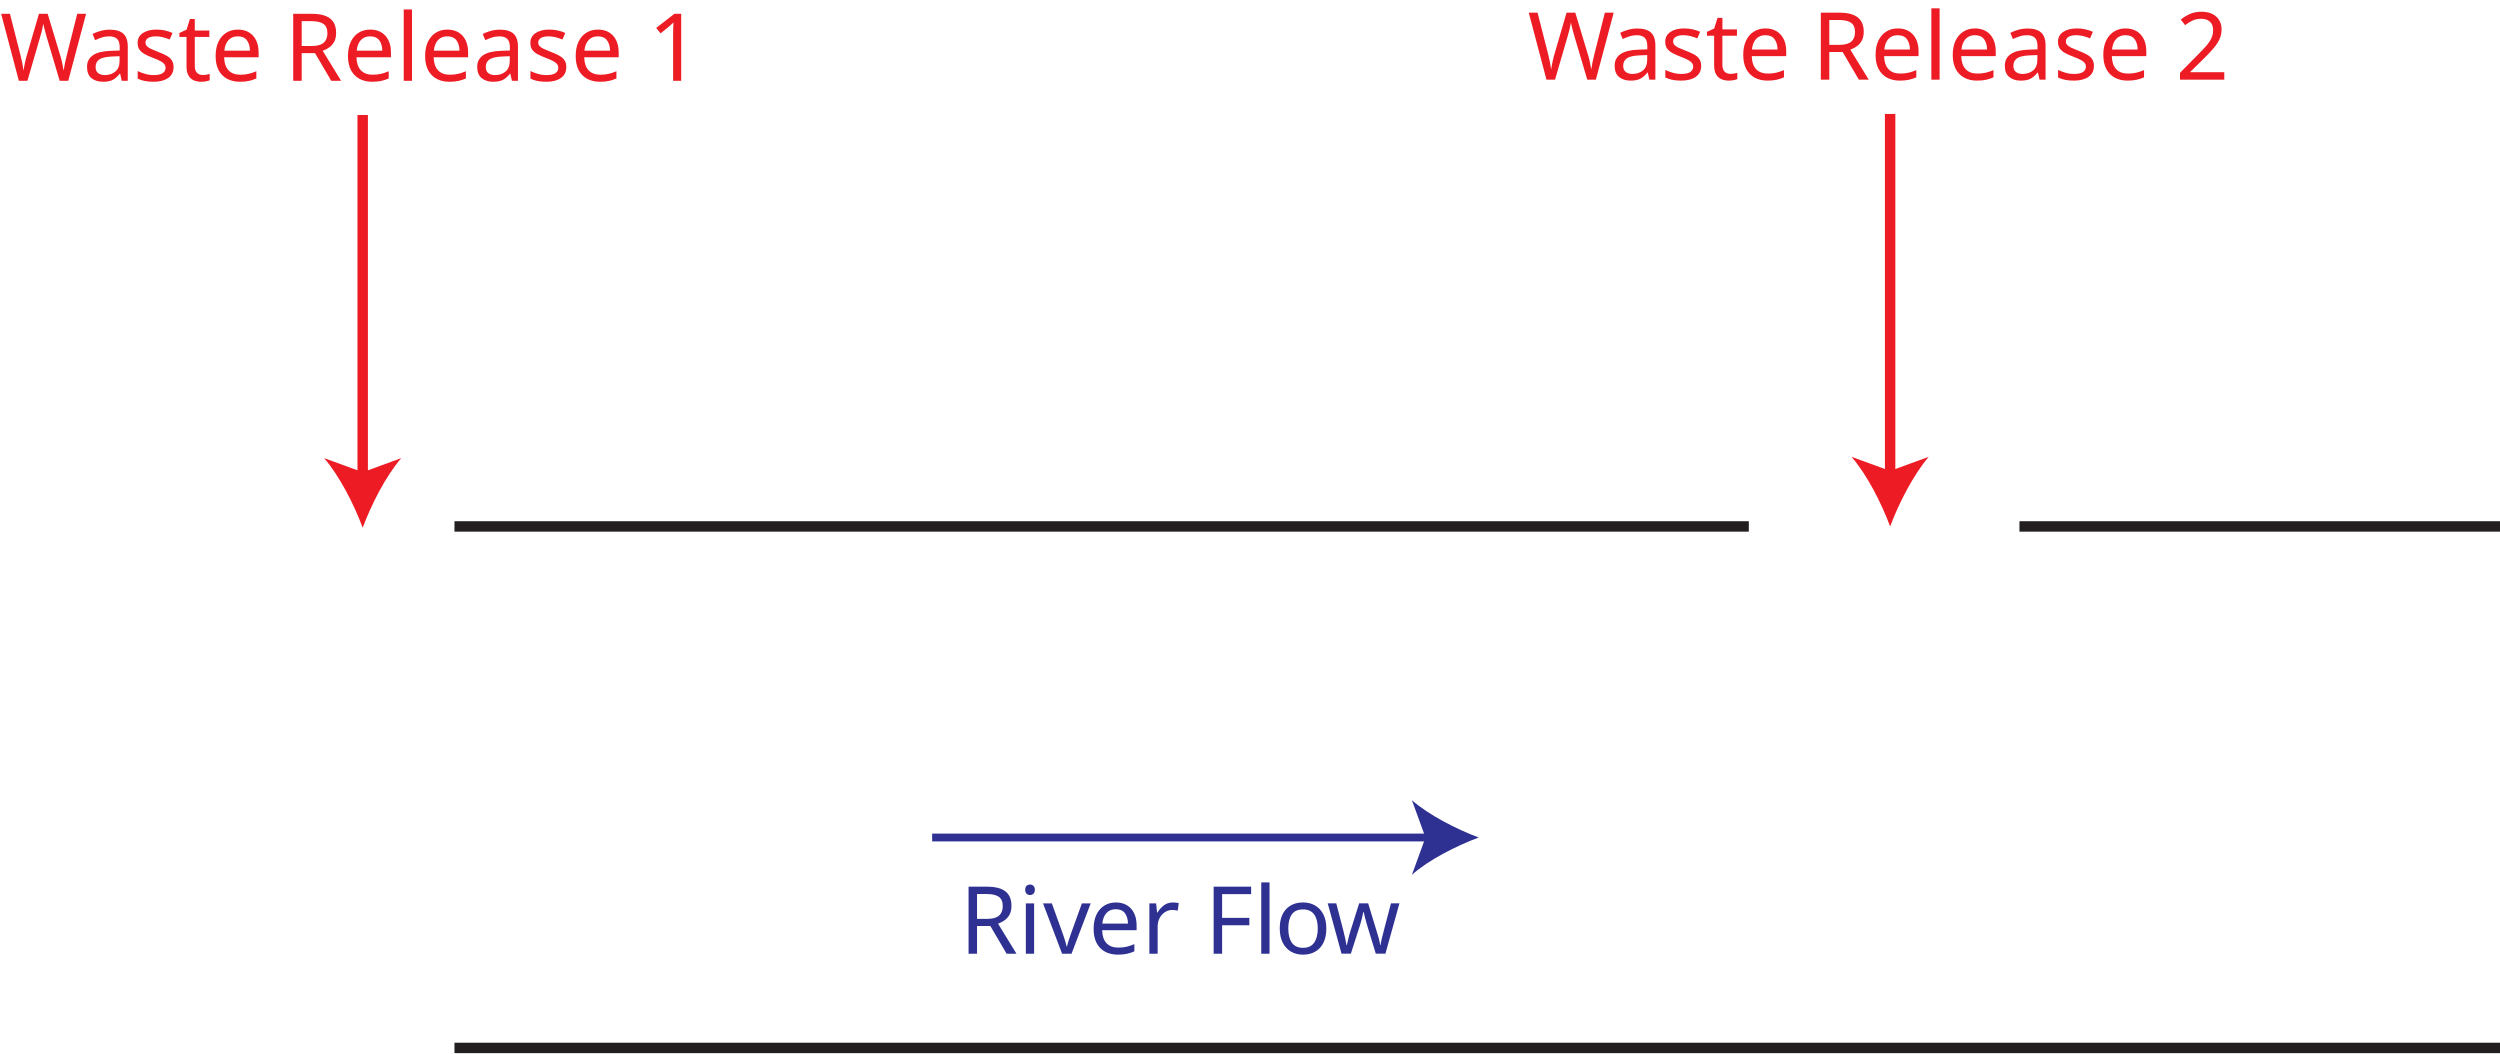
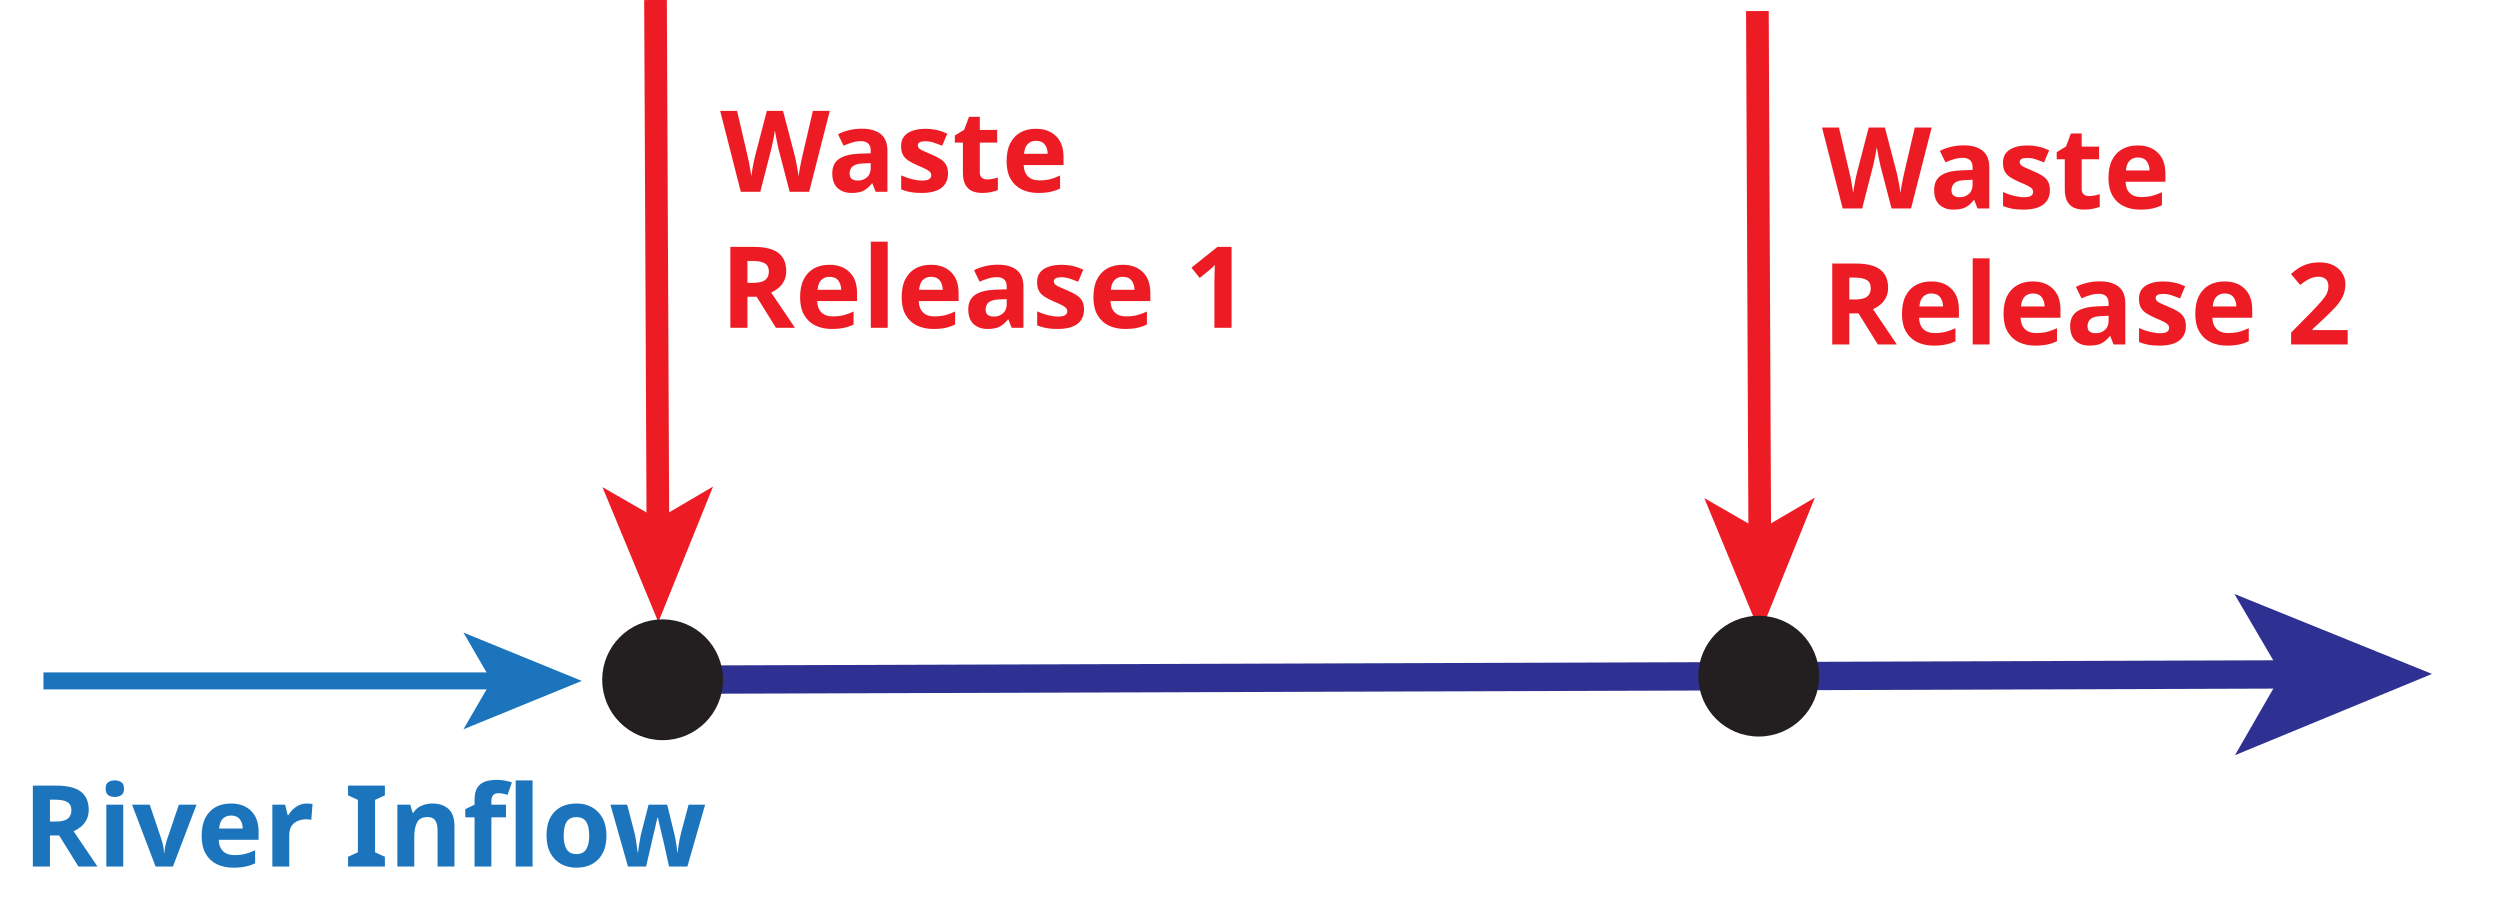
- <svg xmlns="http://www.w3.org/2000/svg" version="1.1" id="Layer_1" x="0px" y="0px" viewBox="0 0 958.8 403.9" style="enable-background:new 0 0 958.8 403.9;" xml:space="preserve">
-   <style type="text/css">
- 	.st0{fill:none;stroke:#231F20;stroke-width:4;stroke-miterlimit:10;}
- 	.st1{fill:none;stroke:#2E3192;stroke-width:3;stroke-miterlimit:10;}
- 	.st2{fill:#2E3192;}
- 	.st3{font-family:'IBMPlexSans-Regular';}
- 	.st4{font-size:36px;}
- 	.st5{fill:none;stroke:#ED1C24;stroke-width:4;stroke-miterlimit:10;}
- 	.st6{fill:#ED1C24;}
- 	.st7{fill:none;}
- </style>
-   <line class="st0" x1="774.5" y1="201.9" x2="958.8" y2="201.9" />
-   <polyline class="st0" points="174.3,201.9 553.2,201.9 670.7,201.9 " />
-   <line class="st0" x1="174.3" y1="401.9" x2="958.8" y2="401.9" />
+ <svg xmlns="http://www.w3.org/2000/svg" id="Layer_1" data-name="Layer 1" version="1.1" viewBox="0 0 441.18 158.24">
+   <defs>
+     <style>
+       .cls-1, .cls-2 {
+         font-family: ScalaSansPro-Bold, 'Scala Sans Pro';
+         font-size: 20px;
+         font-weight: 700;
+       }
+ 
+       .cls-1, .cls-3 {
+         fill: #1c75bc;
+       }
+ 
+       .cls-4 {
+         stroke: #ed1c24;
+         stroke-width: 4px;
+       }
+ 
+       .cls-4, .cls-5, .cls-6, .cls-7 {
+         stroke-miterlimit: 10;
+       }
+ 
+       .cls-4, .cls-6, .cls-7 {
+         fill: none;
+       }
+ 
+       .cls-5 {
+         fill: #231f20;
+         stroke: #231f20;
+       }
+ 
+       .cls-6 {
+         stroke: #2e3192;
+         stroke-width: 5px;
+       }
+ 
+       .cls-8, .cls-2 {
+         fill: #ed1c24;
+       }
+ 
+       .cls-8, .cls-9, .cls-3 {
+         stroke-width: 0px;
+       }
+ 
+       .cls-9 {
+         fill: #2e3192;
+       }
+ 
+       .cls-7 {
+         stroke: #1c75bc;
+         stroke-width: 3px;
+       }
+     </style>
+   </defs>
  <g>
-     <line class="st1" x1="357.5" y1="321.2" x2="549" y2="321.2" />
-     <path class="st2" d="M567.1,321.2c-8.5,3.2-19.1,8.5-25.6,14.3l5.2-14.3l-5.2-14.3C548,312.6,558.6,318,567.1,321.2z" />
+     <line class="cls-6" x1="115.18" y1="119.96" x2="404.47" y2="119.01" />
+     <polygon class="cls-9" points="429.18 118.93 394.41 133.27 402.62 119.01 394.31 104.82 429.18 118.93" />
  </g>
-   <text transform="matrix(1 0 0 1 367.98 365.77)" class="st2 st3 st4">Ri</text>
-   <text transform="matrix(1 0 0 1 400.02 365.77)" class="st2 st3 st4">v</text>
-   <text transform="matrix(1 0 0 1 417.44 365.77)" class="st2 st3 st4">er Fl</text>
-   <text transform="matrix(1 0 0 1 488.83 365.77)" class="st2 st3 st4">o</text>
-   <text transform="matrix(1 0 0 1 508.81 365.77)" class="st2 st3 st4">w</text>
  <g>
-     <line class="st5" x1="724.9" y1="43.7" x2="724.9" y2="183.1" />
-     <path class="st6" d="M724.9,201.9c-3.3-8.9-8.9-19.9-14.8-26.7l14.8,5.4l14.8-5.4C733.8,182.1,728.2,193.1,724.9,201.9z" />
+     <line class="cls-4" x1="116.1" y1="92.85" x2="115.68" y2="0" />
+     <polygon class="cls-8" points="116.18 109.79 125.83 85.87 116.09 91.58 106.31 85.96 116.18 109.79" />
  </g>
-   <text transform="matrix(1 0 0 1 585.87 30.56)" class="st6 st3 st4">W</text>
-   <text transform="matrix(1 0 0 1 617.59 30.56)" class="st6 st3 st4">a</text>
-   <text transform="matrix(1 0 0 1 636.81 30.56)" class="st6 st3 st4">s</text>
-   <text transform="matrix(1 0 0 1 654.09 30.56)" class="st6 st3 st4">t</text>
-   <text transform="matrix(1 0 0 1 666.58 30.56)" class="st6 st3 st4">e </text>
-   <text transform="matrix(1 0 0 1 694.84 30.56)" class="st6 st3 st4">R</text>
-   <text transform="matrix(1 0 0 1 717.34 30.56)" class="st6 st3 st4">elease 2</text>
+   <circle class="cls-5" cx="116.93" cy="119.96" r="10.16" />
+   <text class="cls-2" transform="translate(127.09 33.85)">
+     <tspan x="0" y="0">Waste </tspan>
+     <tspan x="0" y="24">Release 1</tspan>
+   </text>
  <g>
-     <line class="st5" x1="139.1" y1="44.1" x2="139.1" y2="183.5" />
-     <path class="st6" d="M139.1,202.4c-3.3-8.9-8.9-19.9-14.8-26.7l14.8,5.4l14.8-5.4C148,182.5,142.4,193.5,139.1,202.4z" />
+     <line class="cls-7" x1="7.67" y1="120.16" x2="87.84" y2="120.16" />
+     <polygon class="cls-3" points="102.67 120.16 81.78 128.7 86.73 120.16 81.78 111.63 102.67 120.16" />
  </g>
-   <text transform="matrix(1 0 0 1 0 31)" class="st6 st3 st4">W</text>
-   <text transform="matrix(1 0 0 1 31.72 31)" class="st6 st3 st4">a</text>
-   <text transform="matrix(1 0 0 1 50.94 31)" class="st6 st3 st4">s</text>
-   <text transform="matrix(1 0 0 1 68.22 31)" class="st6 st3 st4">t</text>
-   <text transform="matrix(1 0 0 1 80.71 31)" class="st6 st3 st4">e </text>
-   <text transform="matrix(1 0 0 1 108.97 31)" class="st6 st3 st4">R</text>
-   <text transform="matrix(1 0 0 1 131.47 31)" class="st6 st3 st4">elease 1</text>
-   <polygon class="st7" points="252,71.7 252,71.7 252,71.7 252,71.7 252,71.7 252,71.7 252,71.7 252,71.7 252,71.7 252,71.7 252,71.7   252,71.7 252,71.7 252,71.7 252,71.7 252,71.7 252,71.7 252,71.7 252,71.7 252,71.7 252,71.7 252,71.7 252,71.7 252,71.7 252,71.7   252,71.7 252,71.7 252,71.7 252,71.7 252,71.7 252,71.7 252,71.7 252,71.7 252,71.7 252,71.7 252,71.7 252,71.7 252,71.7 252,71.7   252,71.7 252,71.7 252,71.7 252,71.7 252,71.7 252,71.7 252,71.7 252,71.7 252,71.7 252,71.7 252,71.7 252,71.7 252,71.7 252,71.7   252,71.7 252,71.7 252,71.7 252,71.7 252,71.7 252,71.7 252,71.7 252,71.7 252,71.7 252,71.7 252,71.7 252,71.7 252,71.7 252,71.7   252,71.7 252,71.7 252,71.7 252,71.7 252,71.7 252,71.7 252,71.7 252,71.7 252,71.7 252,71.7 252,71.7 252,71.7 252,71.7 252,71.7   252,71.7 252,71.7 252,71.7 252,71.7 252,71.7 252,71.7 252,71.7 252,71.7 252,71.7 " />
-   <polygon class="st7" points="593.5,95.8 593.5,95.8 593.5,95.8 593.5,95.8 593.5,95.8 593.5,95.8 593.5,95.8 593.5,95.8 593.5,95.8   593.5,95.8 593.5,95.8 593.5,95.8 593.5,95.8 593.5,95.8 593.5,95.8 593.5,95.8 593.5,95.8 593.5,95.8 593.5,95.8 593.5,95.8   593.5,95.8 593.5,95.8 593.5,95.8 593.5,95.8 593.5,95.8 593.5,95.8 593.5,95.8 593.5,95.8 593.5,95.8 593.5,95.8 593.5,95.8   593.5,95.8 593.5,95.8 593.5,95.8 593.5,95.8 593.5,95.8 593.5,95.8 593.5,95.8 593.5,95.8 593.5,95.8 593.5,95.8 593.5,95.8   593.5,95.8 593.5,95.8 593.5,95.8 593.5,95.8 593.5,95.8 593.5,95.8 593.5,95.8 593.5,95.8 593.5,95.8 593.5,95.8 593.5,95.8   593.5,95.8 593.5,95.8 593.5,95.8 593.5,95.8 593.5,95.8 593.5,95.8 593.5,95.8 593.5,95.8 593.5,95.8 593.5,95.8 593.5,95.8   593.5,95.8 593.5,95.8 593.5,95.8 593.5,95.8 593.5,95.8 593.5,95.8 593.5,95.8 593.5,95.8 593.5,95.8 593.5,95.8 593.5,95.8   593.5,95.8 593.5,95.8 593.5,95.8 593.5,95.8 593.5,95.8 593.5,95.8 593.5,95.8 593.5,95.8 593.5,95.8 593.5,95.8 593.5,95.8   593.5,95.8 593.5,95.8 593.5,95.8 593.5,95.8 " />
-   <polygon class="st7" points="460.4,274.4 460.4,274.4 460.4,274.4 460.4,274.4 460.4,274.4 460.4,274.4 460.4,274.4 460.4,274.4   460.4,274.4 460.4,274.4 460.4,274.4 460.4,274.4 460.4,274.4 460.4,274.4 460.4,274.4 460.4,274.4 460.4,274.4 460.4,274.4   460.4,274.4 460.4,274.4 460.4,274.4 460.4,274.4 460.4,274.4 460.4,274.4 460.4,274.4 460.4,274.4 460.4,274.4 460.4,274.4   460.4,274.4 460.4,274.4 460.4,274.4 460.4,274.4 460.4,274.4 460.4,274.4 460.4,274.4 460.4,274.4 460.4,274.4 460.4,274.4   460.4,274.4 460.4,274.4 460.4,274.4 460.4,274.4 460.4,274.4 460.4,274.4 460.4,274.4 460.4,274.4 460.4,274.4 460.4,274.4   460.4,274.4 460.4,274.4 460.4,274.4 460.4,274.4 460.4,274.4 460.4,274.4 460.4,274.4 460.4,274.4 460.4,274.4 460.4,274.4   460.4,274.4 460.4,274.4 460.4,274.4 460.4,274.4 460.4,274.4 460.4,274.4 460.4,274.4 460.4,274.4 460.4,274.4 460.4,274.4   460.4,274.4 460.4,274.4 460.4,274.4 460.4,274.4 460.4,274.4 460.4,274.4 460.4,274.4 460.4,274.4 460.4,274.4 460.4,274.4   460.4,274.4 460.4,274.4 460.4,274.4 460.4,274.4 460.4,274.4 460.4,274.4 460.4,274.4 460.4,274.4 460.4,274.4 460.4,274.4   460.4,274.4 460.4,274.4 " />
+   <text class="cls-1" transform="translate(4 152.92)">
+     <tspan x="0" y="0">River Inflow</tspan>
+   </text>
+   <g>
+     <line class="cls-4" x1="310.55" y1="94.79" x2="310.13" y2="1.95" />
+     <polygon class="cls-8" points="310.62 111.74 320.27 87.82 310.54 93.53 300.76 87.9 310.62 111.74" />
+   </g>
+   <text class="cls-2" transform="translate(321.54 36.79)">
+     <tspan x="0" y="0">Waste </tspan>
+     <tspan x="0" y="24">Release 2</tspan>
+   </text>
+   <circle class="cls-5" cx="310.37" cy="119.32" r="10.16" />
</svg>
